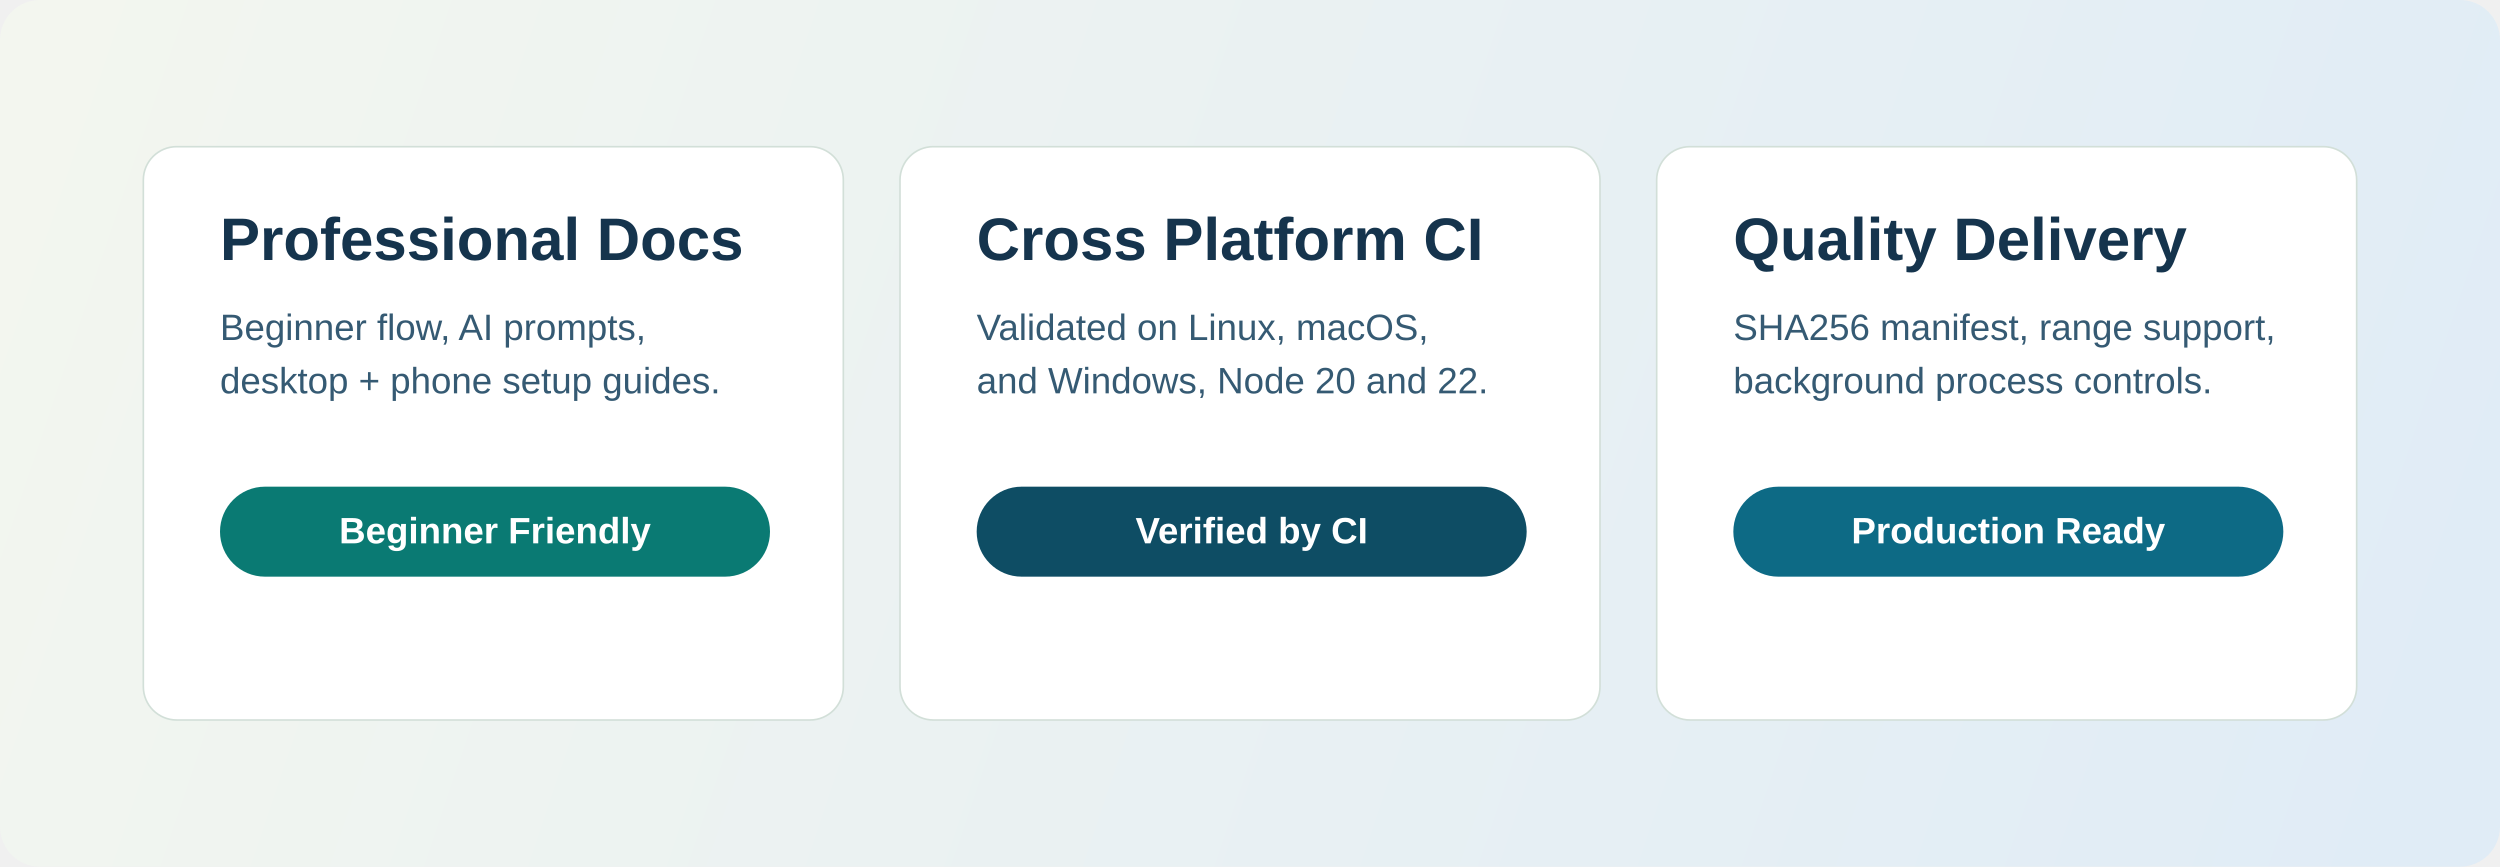
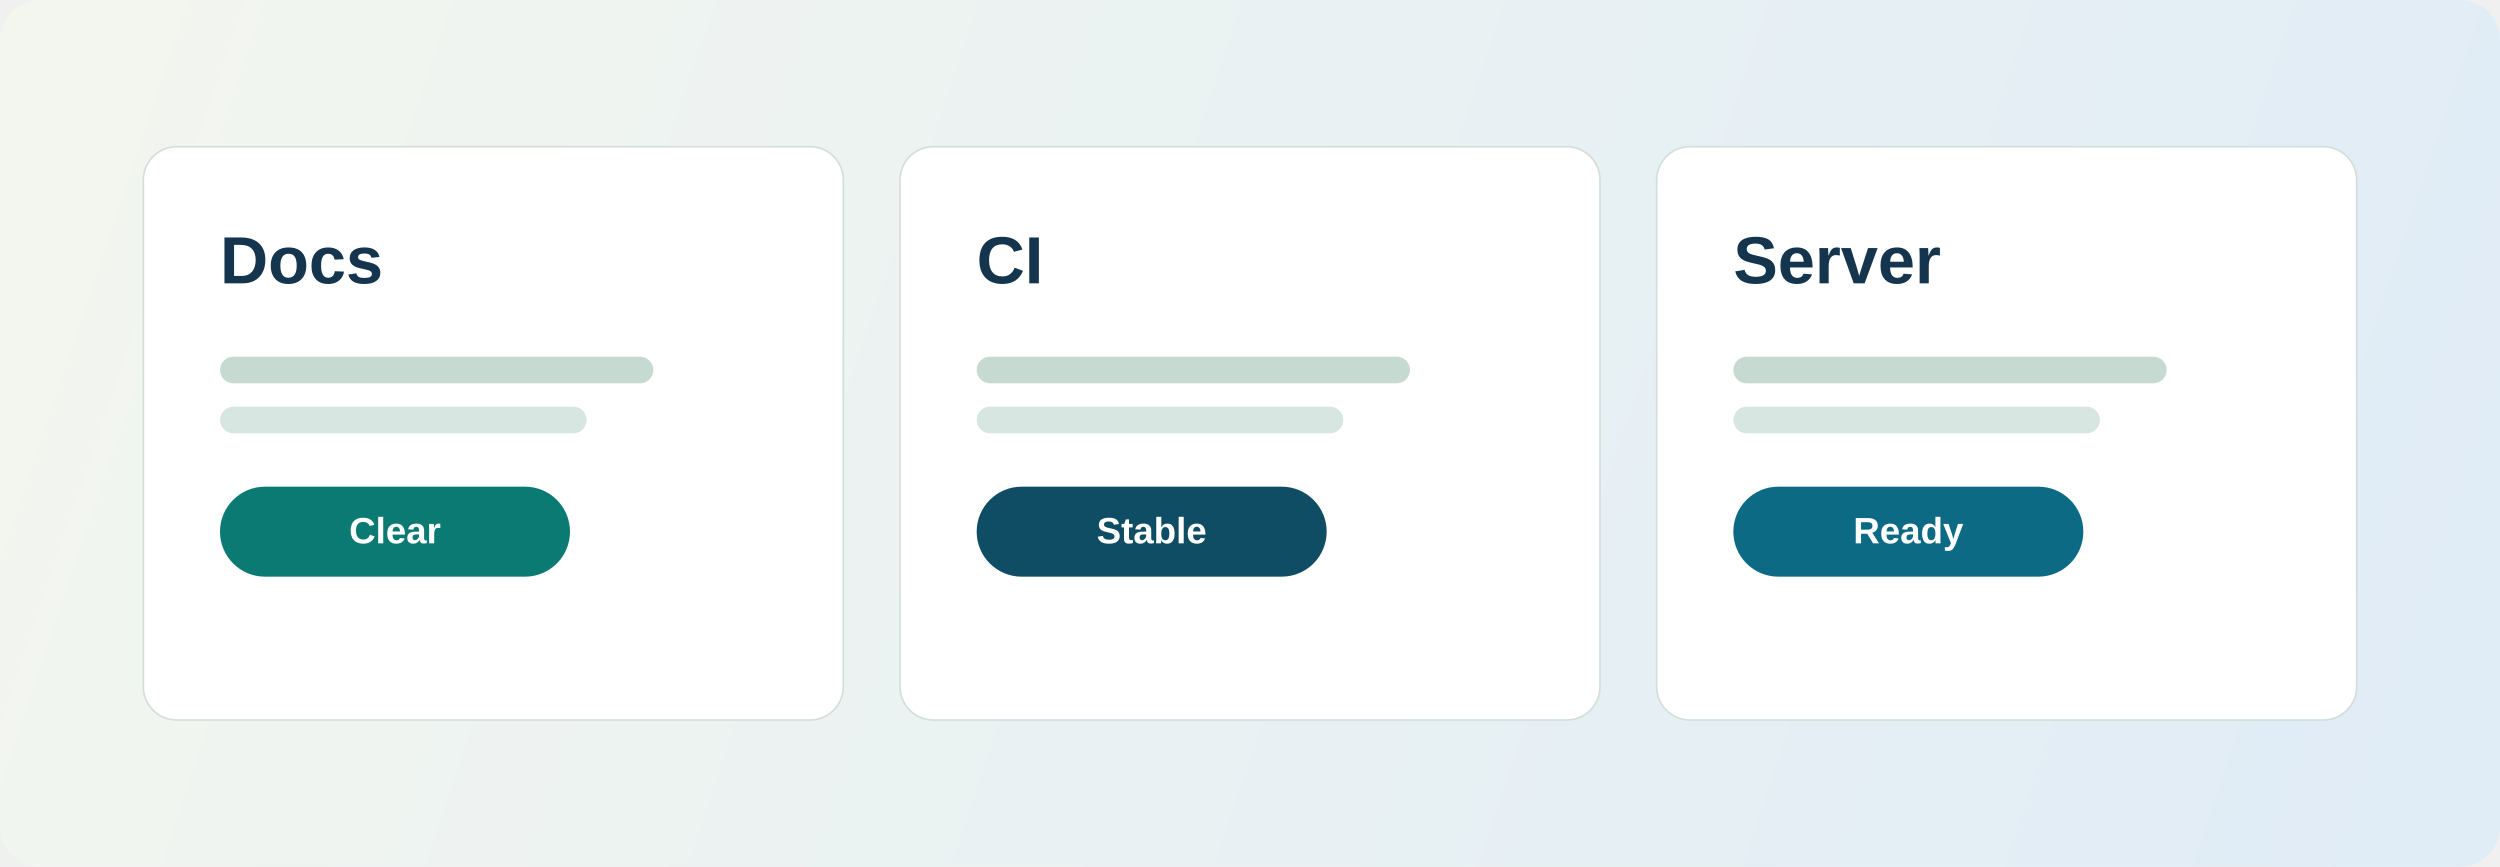
<svg xmlns="http://www.w3.org/2000/svg" width="1500" height="520" viewBox="0 0 1500 520" fill="none" role="img" aria-label="Repository showcase">
  <defs>
    <linearGradient id="bg" x1="30" y1="12" x2="1450" y2="490" gradientUnits="userSpaceOnUse">
      <stop stop-color="#F3F6EF" />
      <stop offset="1" stop-color="#E0ECF6" />
    </linearGradient>
  </defs>
  <rect width="1500" height="520" rx="24" fill="url(#bg)" />
  <rect x="86" y="88" width="420" height="344" rx="20" fill="#FFFFFF" stroke="#D2DFD8" />
  <rect x="540" y="88" width="420" height="344" rx="20" fill="#FFFFFF" stroke="#D2DFD8" />
  <rect x="994" y="88" width="420" height="344" rx="20" fill="#FFFFFF" stroke="#D2DFD8" />
-   <text x="132" y="156" fill="#15344D" font-family="Avenir Next, Segoe UI, Arial, sans-serif" font-size="36" font-weight="700">Professional Docs</text>
-   <text x="132" y="204" fill="#355A73" font-family="Segoe UI, Arial, sans-serif" font-size="22">Beginner flow, AI prompts,</text>
-   <text x="132" y="236" fill="#355A73" font-family="Segoe UI, Arial, sans-serif" font-size="22">desktop + phone setup guides.</text>
-   <text x="586" y="156" fill="#15344D" font-family="Avenir Next, Segoe UI, Arial, sans-serif" font-size="36" font-weight="700">Cross Platform CI</text>
-   <text x="586" y="204" fill="#355A73" font-family="Segoe UI, Arial, sans-serif" font-size="22">Validated on Linux, macOS,</text>
-   <text x="586" y="236" fill="#355A73" font-family="Segoe UI, Arial, sans-serif" font-size="22">and Windows, Node 20 and 22.</text>
-   <text x="1040" y="156" fill="#15344D" font-family="Avenir Next, Segoe UI, Arial, sans-serif" font-size="36" font-weight="700">Quality Delivery</text>
-   <text x="1040" y="204" fill="#355A73" font-family="Segoe UI, Arial, sans-serif" font-size="22">SHA256 manifest, range support,</text>
-   <text x="1040" y="236" fill="#355A73" font-family="Segoe UI, Arial, sans-serif" font-size="22">background process controls.</text>
-   <rect x="132" y="292" width="330" height="54" rx="27" fill="#0A7A73" />
-   <text x="297" y="326" text-anchor="middle" fill="#FFFFFF" font-family="Segoe UI, Arial, sans-serif" font-size="22" font-weight="700">Beginner Friendly</text>
-   <rect x="586" y="292" width="330" height="54" rx="27" fill="#0E4D64" />
-   <text x="751" y="326" text-anchor="middle" fill="#FFFFFF" font-family="Segoe UI, Arial, sans-serif" font-size="22" font-weight="700">Verified by CI</text>
-   <rect x="1040" y="292" width="330" height="54" rx="27" fill="#0D6A85" />
-   <text x="1205" y="326" text-anchor="middle" fill="#FFFFFF" font-family="Segoe UI, Arial, sans-serif" font-size="22" font-weight="700">Production Ready</text>
+   <text x="132" y="170" fill="#15344D" font-family="Avenir Next, Segoe UI, Arial, sans-serif" font-size="40" font-weight="700">Docs</text>
+   <rect x="132" y="214" width="260" height="16" rx="8" fill="#C7DAD2" />
+   <rect x="132" y="244" width="220" height="16" rx="8" fill="#D7E6E0" />
+   <rect x="132" y="292" width="210" height="54" rx="27" fill="#0A7A73" />
+   <text x="237" y="326" text-anchor="middle" fill="#FFFFFF" font-family="Segoe UI, Arial, sans-serif" font-size="22" font-weight="700">Clear</text>
+   <text x="586" y="170" fill="#15344D" font-family="Avenir Next, Segoe UI, Arial, sans-serif" font-size="40" font-weight="700">CI</text>
+   <rect x="586" y="214" width="260" height="16" rx="8" fill="#C7DAD2" />
+   <rect x="586" y="244" width="220" height="16" rx="8" fill="#D7E6E0" />
+   <rect x="586" y="292" width="210" height="54" rx="27" fill="#0E4D64" />
+   <text x="691" y="326" text-anchor="middle" fill="#FFFFFF" font-family="Segoe UI, Arial, sans-serif" font-size="22" font-weight="700">Stable</text>
+   <text x="1040" y="170" fill="#15344D" font-family="Avenir Next, Segoe UI, Arial, sans-serif" font-size="40" font-weight="700">Server</text>
+   <rect x="1040" y="214" width="260" height="16" rx="8" fill="#C7DAD2" />
+   <rect x="1040" y="244" width="220" height="16" rx="8" fill="#D7E6E0" />
+   <rect x="1040" y="292" width="210" height="54" rx="27" fill="#0D6A85" />
+   <text x="1145" y="326" text-anchor="middle" fill="#FFFFFF" font-family="Segoe UI, Arial, sans-serif" font-size="22" font-weight="700">Ready</text>
</svg>
